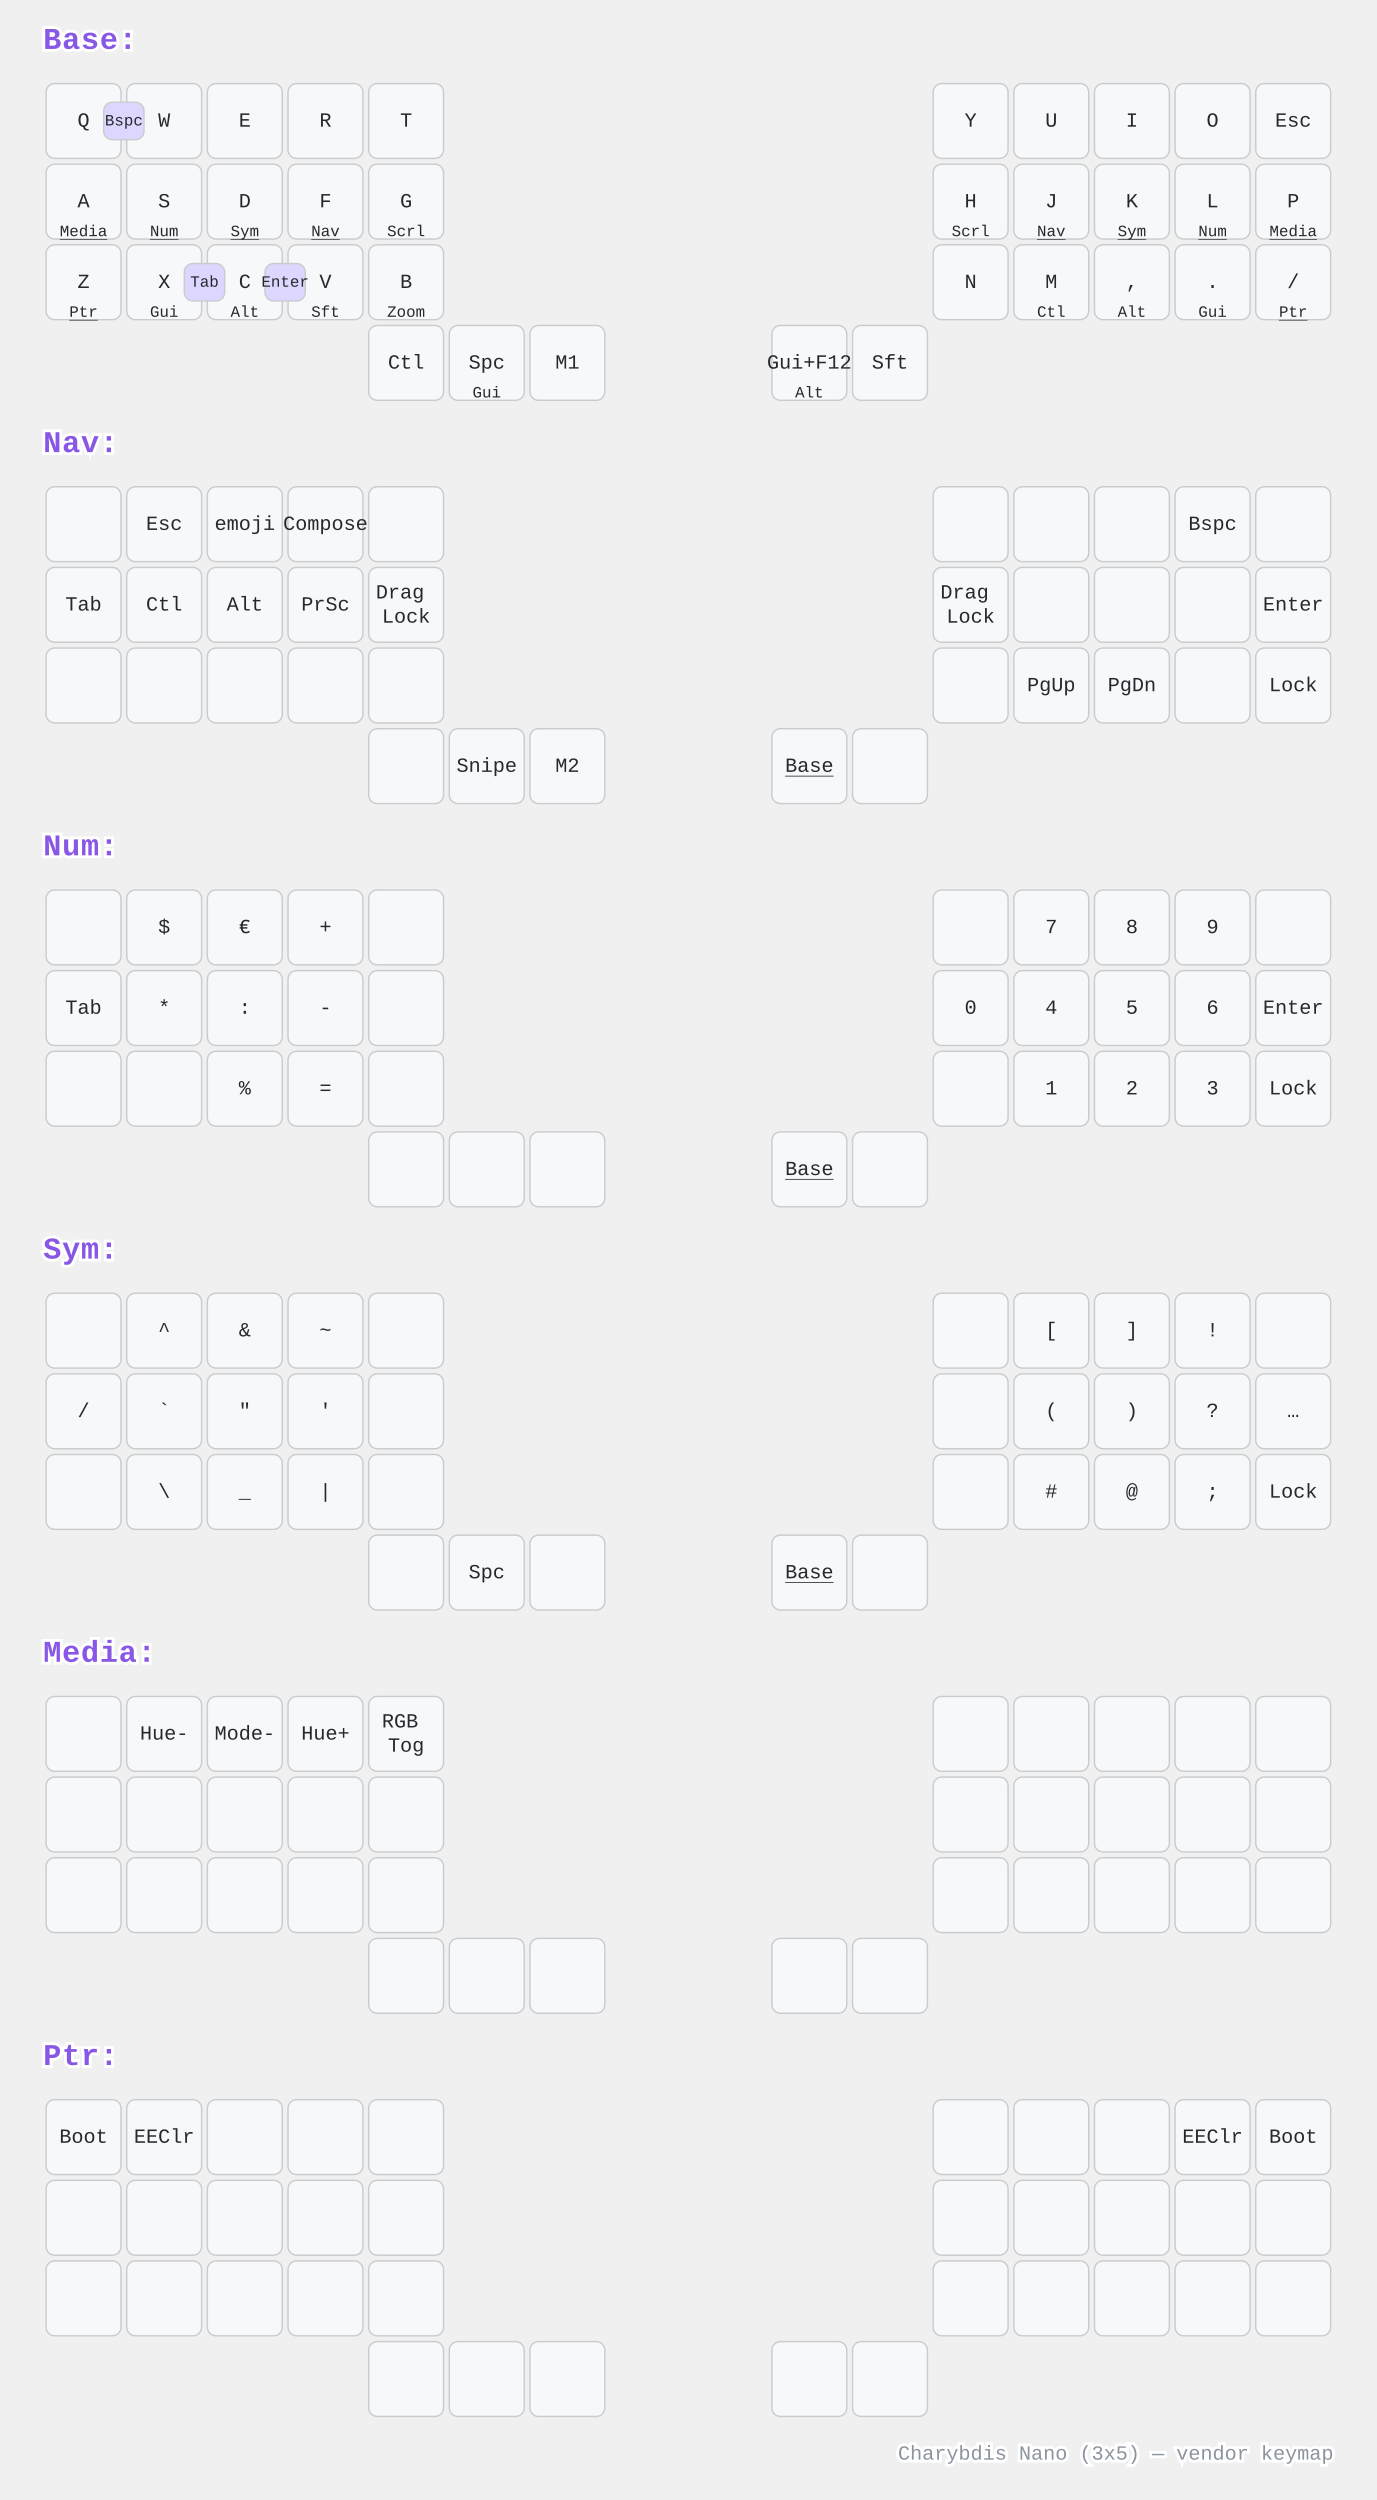
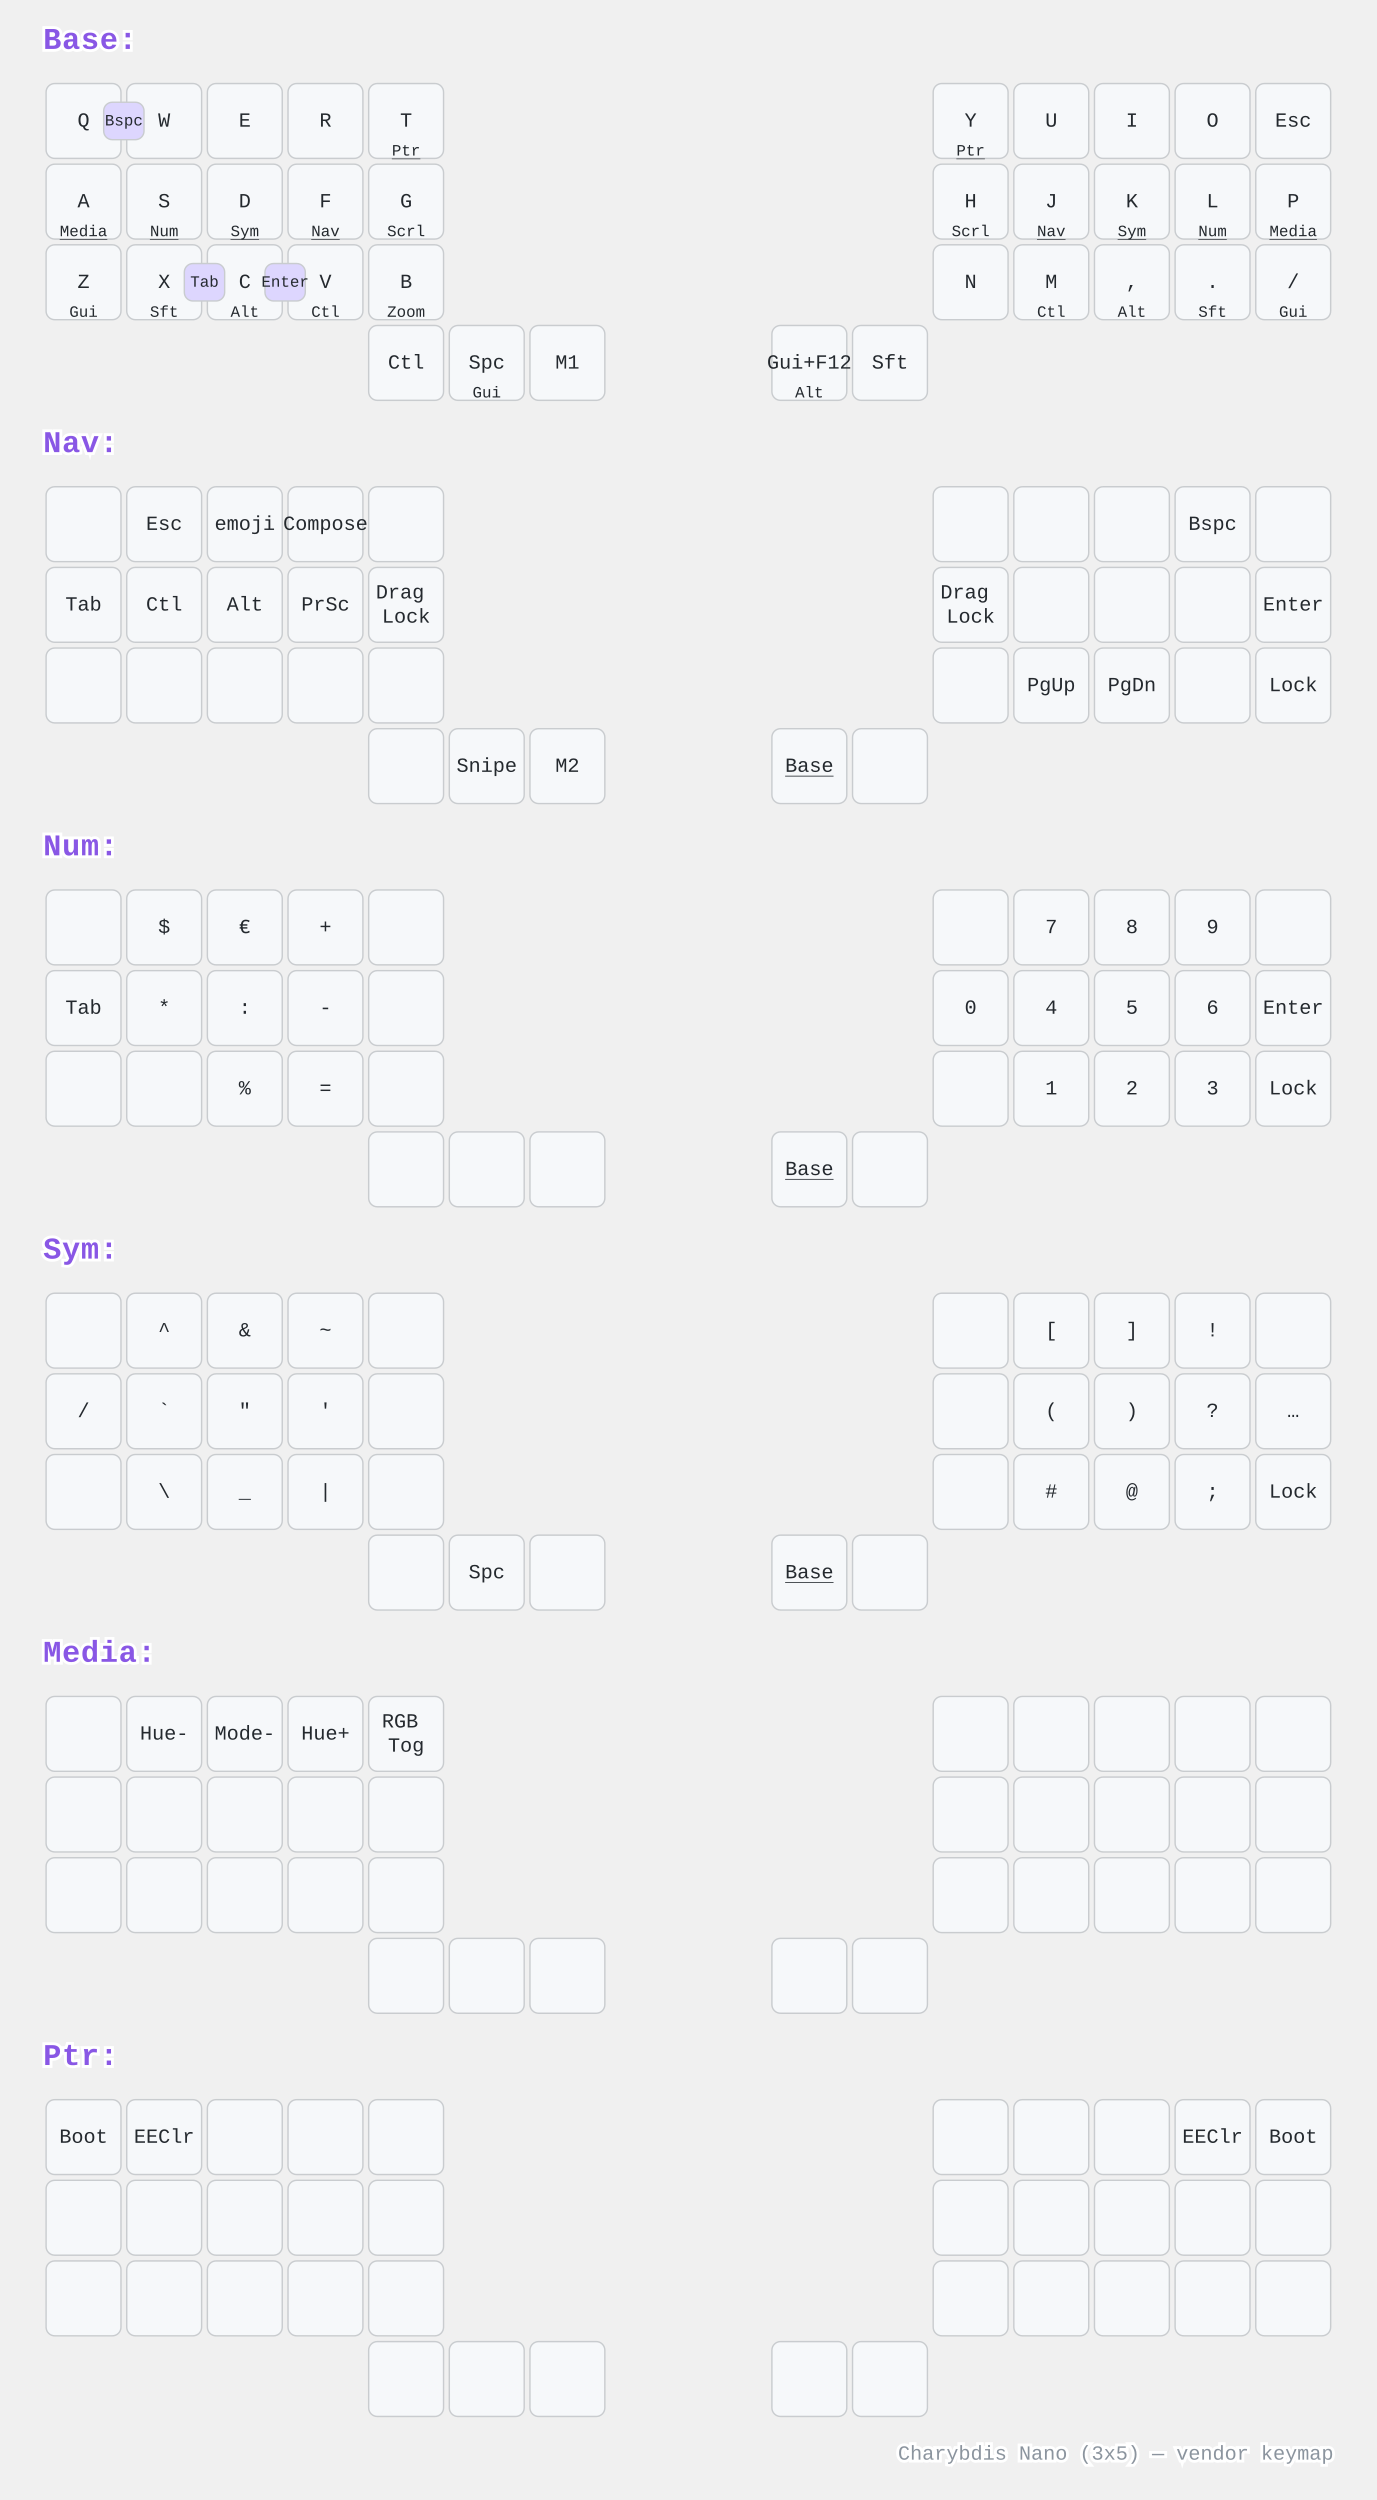
<svg xmlns="http://www.w3.org/2000/svg" xmlns:xlink="http://www.w3.org/1999/xlink" width="956" height="1736" viewBox="0 0 956 1736" class="keymap">
  <defs>/* start glyphs */
<svg id="mdi:arrow-down-thin">
      <svg id="mdi-arrow-down-thin" viewBox="0 0 24 24">
        <path d="M7.03 13.92H11.03V5L13.04 4.97V13.92H17.03L12.03 18.92Z" />
      </svg>
    </svg>
    <svg id="mdi:arrow-left-thin">
      <svg id="mdi-arrow-left-thin" viewBox="0 0 24 24">
        <path d="M10.05 16.94V12.94H18.97L19 10.93H10.05V6.94L5.05 11.94Z" />
      </svg>
    </svg>
    <svg id="mdi:arrow-right-thin">
      <svg id="mdi-arrow-right-thin" viewBox="0 0 24 24">
        <path d="M14 16.94V12.94H5.08L5.05 10.93H14V6.94L19 11.94Z" />
      </svg>
    </svg>
    <svg id="mdi:arrow-up-thin">
      <svg id="mdi-arrow-up-thin" viewBox="0 0 24 24">
        <path d="M7.03 9.97H11.03V18.89L13.04 18.92V9.97H17.03L12.03 4.97Z" />
      </svg>
    </svg>
    <svg id="mdi:play">
      <svg id="mdi-play" viewBox="0 0 24 24">
        <path d="M8,5.14V19.14L19,12.14L8,5.14Z" />
      </svg>
    </svg>
    <svg id="mdi:skip-next">
      <svg id="mdi-skip-next" viewBox="0 0 24 24">
        <path d="M16,18H18V6H16M6,18L14.5,12L6,6V18Z" />
      </svg>
    </svg>
    <svg id="mdi:skip-previous">
      <svg id="mdi-skip-previous" viewBox="0 0 24 24">
        <path d="M6,18V6H8V18H6M9.5,12L18,6V18L9.5,12Z" />
      </svg>
    </svg>
    <svg id="mdi:stop">
      <svg id="mdi-stop" viewBox="0 0 24 24">
        <path d="M18,18H6V6H18V18Z" />
      </svg>
    </svg>
    <svg id="mdi:volume-off">
      <svg id="mdi-volume-off" viewBox="0 0 24 24">
        <path d="M12,4L9.91,6.09L12,8.18M4.27,3L3,4.27L7.73,9H3V15H7L12,20V13.27L16.25,17.53C15.58,18.04 14.83,18.46 14,18.7V20.77C15.38,20.45 16.63,19.82 17.68,18.96L19.73,21L21,19.73L12,10.73M19,12C19,12.94 18.8,13.82 18.46,14.64L19.97,16.15C20.62,14.91 21,13.5 21,12C21,7.72 18,4.14 14,3.23V5.29C16.89,6.15 19,8.83 19,12M16.5,12C16.5,10.23 15.5,8.71 14,7.97V10.18L16.45,12.63C16.5,12.43 16.5,12.21 16.5,12Z" />
      </svg>
    </svg>
  </defs>/* end glyphs */
<style>/* inherit to force styles through use tags */
svg path {
    fill: inherit;
}

/* font and background color specifications */
svg.keymap {
    font-family: SFMono-Regular,Consolas,Liberation Mono,Menlo,monospace;
    font-size: 14px;
    font-kerning: normal;
    text-rendering: optimizeLegibility;
    fill: #24292e;
}

/* default key styling */
rect.key {
    fill: #f6f8fa;
}

rect.key, rect.combo {
    stroke: #c9cccf;
    stroke-width: 1;
}

/* default key side styling, only used is draw_key_sides is set */
rect.side {
    filter: brightness(90%);
}

/* color accent for combo boxes */
rect.combo, rect.combo-separate {
    fill: #cdf;
}

/* color accent for held keys */
rect.held, rect.combo.held {
    fill: #fdd;
}

/* color accent for ghost (optional) keys */
rect.ghost, rect.combo.ghost {
    stroke-dasharray: 4, 4;
    stroke-width: 2;
}

text {
    text-anchor: middle;
    dominant-baseline: middle;
}

/* styling for layer labels */
text.label {
    font-weight: bold;
    text-anchor: start;
    stroke: white;
    stroke-width: 4;
    paint-order: stroke;
}

/* styling for optional footer */
text.footer {
    text-anchor: end;
    dominant-baseline: auto;
    stroke: white;
    stroke-width: 4;
    paint-order: stroke;
}

/* styling for combo tap, and key non-tap label text */
text.combo, text.hold, text.shifted, text.left, text.right, text.tl, text.tr, text.bl, text.br {
    font-size: 11px;
}

text.hold, text.bl, text.br {
    text-anchor: middle;
    dominant-baseline: auto;
}

text.shifted, text.tl, text.tr {
    text-anchor: middle;
    dominant-baseline: hanging;
}

text.left, text.tl, text.bl {
    text-anchor: start;
}

text.right, text.tr, text.br {
    text-anchor: end;
}

text.layer-activator {
    text-decoration: underline;
}

/* styling for hold/shifted label text in combo box */
text.combo.hold, text.combo.shifted, text.combo.left, text.combo.right {
    font-size: 8px;
}

/* lighter symbol for transparent keys */
text.trans {
    fill: #7b7e81;
}

/* styling for combo dendrons */
path.combo {
    stroke-width: 1;
    stroke: gray;
    fill: none;
}

/* Start Tabler Icons Cleanup */
/* cannot use height/width with glyphs */
.icon-tabler &gt; path {
    fill: inherit;
    stroke: inherit;
    stroke-width: 2;
}
/* hide tabler's default box */
.icon-tabler &gt; path[stroke="none"][fill="none"] {
    visibility: hidden;
}
/* End Tabler Icons Cleanup */

@media (prefers-color-scheme: dark) {
svg.keymap { fill: #d1d6db; }
rect.key { fill: #3f4750; }
rect.key, rect.combo { stroke: #60666c; }
rect.combo, rect.combo-separate { fill: #1f3d7a; }
rect.held, rect.combo.held { fill: #854747; }
text.label, text.footer { stroke: black; }
text.trans { fill: #7e8184; }
path.combo { stroke: #7f7f7f; }

}
text.label { font-size: 21px !important; fill: #8957e5 !important; letter-spacing: 0.5px; }
text.footer { fill: #8b949e !important; }
rect.combo { fill: #ddd6fe; }
</style>
  <g transform="translate(30, 0)" class="layer-Base">
    <text x="0" y="28" class="label" id="Base">Base:</text>
    <g transform="translate(0, 56)">
      <g transform="translate(28, 28)" class="key keypos-0">
        <rect rx="6" ry="6" x="-26" y="-26" width="52" height="52" class="key" />
        <text x="0" y="0" class="key tap">Q</text>
      </g>
      <g transform="translate(84, 28)" class="key keypos-1">
        <rect rx="6" ry="6" x="-26" y="-26" width="52" height="52" class="key" />
        <text x="0" y="0" class="key tap">W</text>
      </g>
      <g transform="translate(140, 28)" class="key keypos-2">
        <rect rx="6" ry="6" x="-26" y="-26" width="52" height="52" class="key" />
        <text x="0" y="0" class="key tap">E</text>
      </g>
      <g transform="translate(196, 28)" class="key keypos-3">
        <rect rx="6" ry="6" x="-26" y="-26" width="52" height="52" class="key" />
        <text x="0" y="0" class="key tap">R</text>
      </g>
      <g transform="translate(252, 28)" class="key keypos-4">
        <rect rx="6" ry="6" x="-26" y="-26" width="52" height="52" class="key" />
        <text x="0" y="0" class="key tap">T</text>
+         <a href="#Ptr">
+           <text x="0" y="24" class="key hold layer-activator">Ptr</text>
+         </a>
      </g>
      <g transform="translate(644, 28)" class="key keypos-5">
        <rect rx="6" ry="6" x="-26" y="-26" width="52" height="52" class="key" />
        <text x="0" y="0" class="key tap">Y</text>
+         <a href="#Ptr">
+           <text x="0" y="24" class="key hold layer-activator">Ptr</text>
+         </a>
      </g>
      <g transform="translate(700, 28)" class="key keypos-6">
        <rect rx="6" ry="6" x="-26" y="-26" width="52" height="52" class="key" />
        <text x="0" y="0" class="key tap">U</text>
      </g>
      <g transform="translate(756, 28)" class="key keypos-7">
        <rect rx="6" ry="6" x="-26" y="-26" width="52" height="52" class="key" />
        <text x="0" y="0" class="key tap">I</text>
      </g>
      <g transform="translate(812, 28)" class="key keypos-8">
        <rect rx="6" ry="6" x="-26" y="-26" width="52" height="52" class="key" />
        <text x="0" y="0" class="key tap">O</text>
      </g>
      <g transform="translate(868, 28)" class="key keypos-9">
        <rect rx="6" ry="6" x="-26" y="-26" width="52" height="52" class="key" />
        <text x="0" y="0" class="key tap">Esc</text>
      </g>
      <g transform="translate(28, 84)" class="key keypos-10">
        <rect rx="6" ry="6" x="-26" y="-26" width="52" height="52" class="key" />
        <text x="0" y="0" class="key tap">A</text>
        <a href="#Media">
          <text x="0" y="24" class="key hold layer-activator">Media</text>
        </a>
      </g>
      <g transform="translate(84, 84)" class="key keypos-11">
        <rect rx="6" ry="6" x="-26" y="-26" width="52" height="52" class="key" />
        <text x="0" y="0" class="key tap">S</text>
        <a href="#Num">
          <text x="0" y="24" class="key hold layer-activator">Num</text>
        </a>
      </g>
      <g transform="translate(140, 84)" class="key keypos-12">
        <rect rx="6" ry="6" x="-26" y="-26" width="52" height="52" class="key" />
        <text x="0" y="0" class="key tap">D</text>
        <a href="#Sym">
          <text x="0" y="24" class="key hold layer-activator">Sym</text>
        </a>
      </g>
      <g transform="translate(196, 84)" class="key keypos-13">
        <rect rx="6" ry="6" x="-26" y="-26" width="52" height="52" class="key" />
        <text x="0" y="0" class="key tap">F</text>
        <a href="#Nav">
          <text x="0" y="24" class="key hold layer-activator">Nav</text>
        </a>
      </g>
      <g transform="translate(252, 84)" class="key keypos-14">
        <rect rx="6" ry="6" x="-26" y="-26" width="52" height="52" class="key" />
        <text x="0" y="0" class="key tap">G</text>
        <text x="0" y="24" class="key hold">Scrl</text>
      </g>
      <g transform="translate(644, 84)" class="key keypos-15">
        <rect rx="6" ry="6" x="-26" y="-26" width="52" height="52" class="key" />
        <text x="0" y="0" class="key tap">H</text>
        <text x="0" y="24" class="key hold">Scrl</text>
      </g>
      <g transform="translate(700, 84)" class="key keypos-16">
        <rect rx="6" ry="6" x="-26" y="-26" width="52" height="52" class="key" />
        <text x="0" y="0" class="key tap">J</text>
        <a href="#Nav">
          <text x="0" y="24" class="key hold layer-activator">Nav</text>
        </a>
      </g>
      <g transform="translate(756, 84)" class="key keypos-17">
        <rect rx="6" ry="6" x="-26" y="-26" width="52" height="52" class="key" />
        <text x="0" y="0" class="key tap">K</text>
        <a href="#Sym">
          <text x="0" y="24" class="key hold layer-activator">Sym</text>
        </a>
      </g>
      <g transform="translate(812, 84)" class="key keypos-18">
        <rect rx="6" ry="6" x="-26" y="-26" width="52" height="52" class="key" />
        <text x="0" y="0" class="key tap">L</text>
        <a href="#Num">
          <text x="0" y="24" class="key hold layer-activator">Num</text>
        </a>
      </g>
      <g transform="translate(868, 84)" class="key keypos-19">
        <rect rx="6" ry="6" x="-26" y="-26" width="52" height="52" class="key" />
        <text x="0" y="0" class="key tap">P</text>
        <a href="#Media">
          <text x="0" y="24" class="key hold layer-activator">Media</text>
        </a>
      </g>
      <g transform="translate(28, 140)" class="key keypos-20">
        <rect rx="6" ry="6" x="-26" y="-26" width="52" height="52" class="key" />
        <text x="0" y="0" class="key tap">Z</text>
-         <a href="#Ptr">
-           <text x="0" y="24" class="key hold layer-activator">Ptr</text>
-         </a>
+         <text x="0" y="24" class="key hold">Gui</text>
      </g>
      <g transform="translate(84, 140)" class="key keypos-21">
        <rect rx="6" ry="6" x="-26" y="-26" width="52" height="52" class="key" />
        <text x="0" y="0" class="key tap">X</text>
-         <text x="0" y="24" class="key hold">Gui</text>
+         <text x="0" y="24" class="key hold">Sft</text>
      </g>
      <g transform="translate(140, 140)" class="key keypos-22">
        <rect rx="6" ry="6" x="-26" y="-26" width="52" height="52" class="key" />
        <text x="0" y="0" class="key tap">C</text>
        <text x="0" y="24" class="key hold">Alt</text>
      </g>
      <g transform="translate(196, 140)" class="key keypos-23">
        <rect rx="6" ry="6" x="-26" y="-26" width="52" height="52" class="key" />
        <text x="0" y="0" class="key tap">V</text>
-         <text x="0" y="24" class="key hold">Sft</text>
+         <text x="0" y="24" class="key hold">Ctl</text>
      </g>
      <g transform="translate(252, 140)" class="key keypos-24">
        <rect rx="6" ry="6" x="-26" y="-26" width="52" height="52" class="key" />
        <text x="0" y="0" class="key tap">B</text>
        <text x="0" y="24" class="key hold">Zoom</text>
      </g>
      <g transform="translate(644, 140)" class="key keypos-25">
        <rect rx="6" ry="6" x="-26" y="-26" width="52" height="52" class="key" />
        <text x="0" y="0" class="key tap">N</text>
      </g>
      <g transform="translate(700, 140)" class="key keypos-26">
        <rect rx="6" ry="6" x="-26" y="-26" width="52" height="52" class="key" />
        <text x="0" y="0" class="key tap">M</text>
        <text x="0" y="24" class="key hold">Ctl</text>
      </g>
      <g transform="translate(756, 140)" class="key keypos-27">
        <rect rx="6" ry="6" x="-26" y="-26" width="52" height="52" class="key" />
        <text x="0" y="0" class="key tap">,</text>
        <text x="0" y="24" class="key hold">Alt</text>
      </g>
      <g transform="translate(812, 140)" class="key keypos-28">
        <rect rx="6" ry="6" x="-26" y="-26" width="52" height="52" class="key" />
        <text x="0" y="0" class="key tap">.</text>
+         <text x="0" y="24" class="key hold">Sft</text>
+       </g>
+       <g transform="translate(868, 140)" class="key keypos-29">
+         <rect rx="6" ry="6" x="-26" y="-26" width="52" height="52" class="key" />
+         <text x="0" y="0" class="key tap">/</text>
        <text x="0" y="24" class="key hold">Gui</text>
-       </g>
-       <g transform="translate(868, 140)" class="key keypos-29">
-         <rect rx="6" ry="6" x="-26" y="-26" width="52" height="52" class="key" />
-         <text x="0" y="0" class="key tap">/</text>
-         <a href="#Ptr">
-           <text x="0" y="24" class="key hold layer-activator">Ptr</text>
-         </a>
      </g>
      <g transform="translate(252, 196)" class="key keypos-30">
        <rect rx="6" ry="6" x="-26" y="-26" width="52" height="52" class="key" />
        <text x="0" y="0" class="key tap">Ctl</text>
      </g>
      <g transform="translate(308, 196)" class="key keypos-31">
        <rect rx="6" ry="6" x="-26" y="-26" width="52" height="52" class="key" />
        <text x="0" y="0" class="key tap">Spc</text>
        <text x="0" y="24" class="key hold">Gui</text>
      </g>
      <g transform="translate(364, 196)" class="key keypos-32">
        <rect rx="6" ry="6" x="-26" y="-26" width="52" height="52" class="key" />
        <text x="0" y="0" class="key tap">M1</text>
      </g>
      <g transform="translate(532, 196)" class="key keypos-33">
        <rect rx="6" ry="6" x="-26" y="-26" width="52" height="52" class="key" />
        <text x="0" y="0" class="key tap">Gui+F12</text>
        <text x="0" y="24" class="key hold">Alt</text>
      </g>
      <g transform="translate(588, 196)" class="key keypos-34">
        <rect rx="6" ry="6" x="-26" y="-26" width="52" height="52" class="key" />
        <text x="0" y="0" class="key tap">Sft</text>
      </g>
      <g class="combo combopos-0">
        <rect rx="6" ry="6" x="154" y="127" width="28" height="26" class="combo" />
        <text x="168" y="140" class="combo tap">Enter</text>
      </g>
      <g class="combo combopos-1">
        <rect rx="6" ry="6" x="98" y="127" width="28" height="26" class="combo" />
        <text x="112" y="140" class="combo tap">Tab</text>
      </g>
      <g class="combo combopos-2">
        <rect rx="6" ry="6" x="42" y="15" width="28" height="26" class="combo" />
        <text x="56" y="28" class="combo tap">Bspc</text>
      </g>
    </g>
  </g>
  <g transform="translate(30, 280)" class="layer-Nav">
    <text x="0" y="28" class="label" id="Nav">Nav:</text>
    <g transform="translate(0, 56)">
      <g transform="translate(28, 28)" class="key keypos-0">
        <rect rx="6" ry="6" x="-26" y="-26" width="52" height="52" class="key" />
      </g>
      <g transform="translate(84, 28)" class="key keypos-1">
        <rect rx="6" ry="6" x="-26" y="-26" width="52" height="52" class="key" />
        <text x="0" y="0" class="key tap">Esc</text>
      </g>
      <g transform="translate(140, 28)" class="key keypos-2">
        <rect rx="6" ry="6" x="-26" y="-26" width="52" height="52" class="key" />
        <text x="0" y="0" class="key tap">emoji</text>
      </g>
      <g transform="translate(196, 28)" class="key keypos-3">
        <rect rx="6" ry="6" x="-26" y="-26" width="52" height="52" class="key" />
        <text x="0" y="0" class="key tap">Compose</text>
      </g>
      <g transform="translate(252, 28)" class="key keypos-4">
        <rect rx="6" ry="6" x="-26" y="-26" width="52" height="52" class="key" />
      </g>
      <g transform="translate(644, 28)" class="key keypos-5">
        <rect rx="6" ry="6" x="-26" y="-26" width="52" height="52" class="key" />
      </g>
      <g transform="translate(700, 28)" class="key keypos-6">
        <rect rx="6" ry="6" x="-26" y="-26" width="52" height="52" class="key" />
      </g>
      <g transform="translate(756, 28)" class="key keypos-7">
        <rect rx="6" ry="6" x="-26" y="-26" width="52" height="52" class="key" />
        <use href="#mdi:arrow-up-thin" xlink:href="#mdi:arrow-up-thin" x="-7" y="-7" height="14" width="14.0" class="key tap glyph mdi:arrow-up-thin" />
      </g>
      <g transform="translate(812, 28)" class="key keypos-8">
        <rect rx="6" ry="6" x="-26" y="-26" width="52" height="52" class="key" />
        <text x="0" y="0" class="key tap">Bspc</text>
      </g>
      <g transform="translate(868, 28)" class="key keypos-9">
        <rect rx="6" ry="6" x="-26" y="-26" width="52" height="52" class="key" />
      </g>
      <g transform="translate(28, 84)" class="key keypos-10">
        <rect rx="6" ry="6" x="-26" y="-26" width="52" height="52" class="key" />
        <text x="0" y="0" class="key tap">Tab</text>
      </g>
      <g transform="translate(84, 84)" class="key keypos-11">
        <rect rx="6" ry="6" x="-26" y="-26" width="52" height="52" class="key" />
        <text x="0" y="0" class="key tap">Ctl</text>
      </g>
      <g transform="translate(140, 84)" class="key keypos-12">
        <rect rx="6" ry="6" x="-26" y="-26" width="52" height="52" class="key" />
        <text x="0" y="0" class="key tap">Alt</text>
      </g>
      <g transform="translate(196, 84)" class="key keypos-13">
        <rect rx="6" ry="6" x="-26" y="-26" width="52" height="52" class="key" />
        <text x="0" y="0" class="key tap">PrSc</text>
      </g>
      <g transform="translate(252, 84)" class="key keypos-14">
        <rect rx="6" ry="6" x="-26" y="-26" width="52" height="52" class="key" />
        <text x="0" y="0" class="key tap">
          <tspan x="0" dy="-0.6em">Drag</tspan>
          <tspan x="0" dy="1.2em">Lock</tspan>
        </text>
      </g>
      <g transform="translate(644, 84)" class="key keypos-15">
        <rect rx="6" ry="6" x="-26" y="-26" width="52" height="52" class="key" />
        <text x="0" y="0" class="key tap">
          <tspan x="0" dy="-0.6em">Drag</tspan>
          <tspan x="0" dy="1.2em">Lock</tspan>
        </text>
      </g>
      <g transform="translate(700, 84)" class="key keypos-16">
        <rect rx="6" ry="6" x="-26" y="-26" width="52" height="52" class="key" />
        <use href="#mdi:arrow-left-thin" xlink:href="#mdi:arrow-left-thin" x="-7" y="-7" height="14" width="14.0" class="key tap glyph mdi:arrow-left-thin" />
      </g>
      <g transform="translate(756, 84)" class="key keypos-17">
        <rect rx="6" ry="6" x="-26" y="-26" width="52" height="52" class="key" />
        <use href="#mdi:arrow-down-thin" xlink:href="#mdi:arrow-down-thin" x="-7" y="-7" height="14" width="14.0" class="key tap glyph mdi:arrow-down-thin" />
      </g>
      <g transform="translate(812, 84)" class="key keypos-18">
        <rect rx="6" ry="6" x="-26" y="-26" width="52" height="52" class="key" />
        <use href="#mdi:arrow-right-thin" xlink:href="#mdi:arrow-right-thin" x="-7" y="-7" height="14" width="14.0" class="key tap glyph mdi:arrow-right-thin" />
      </g>
      <g transform="translate(868, 84)" class="key keypos-19">
        <rect rx="6" ry="6" x="-26" y="-26" width="52" height="52" class="key" />
        <text x="0" y="0" class="key tap">Enter</text>
      </g>
      <g transform="translate(28, 140)" class="key keypos-20">
        <rect rx="6" ry="6" x="-26" y="-26" width="52" height="52" class="key" />
      </g>
      <g transform="translate(84, 140)" class="key keypos-21">
        <rect rx="6" ry="6" x="-26" y="-26" width="52" height="52" class="key" />
      </g>
      <g transform="translate(140, 140)" class="key keypos-22">
        <rect rx="6" ry="6" x="-26" y="-26" width="52" height="52" class="key" />
      </g>
      <g transform="translate(196, 140)" class="key keypos-23">
        <rect rx="6" ry="6" x="-26" y="-26" width="52" height="52" class="key" />
      </g>
      <g transform="translate(252, 140)" class="key keypos-24">
        <rect rx="6" ry="6" x="-26" y="-26" width="52" height="52" class="key" />
      </g>
      <g transform="translate(644, 140)" class="key keypos-25">
        <rect rx="6" ry="6" x="-26" y="-26" width="52" height="52" class="key" />
      </g>
      <g transform="translate(700, 140)" class="key keypos-26">
        <rect rx="6" ry="6" x="-26" y="-26" width="52" height="52" class="key" />
        <text x="0" y="0" class="key tap">PgUp</text>
      </g>
      <g transform="translate(756, 140)" class="key keypos-27">
        <rect rx="6" ry="6" x="-26" y="-26" width="52" height="52" class="key" />
        <text x="0" y="0" class="key tap">PgDn</text>
      </g>
      <g transform="translate(812, 140)" class="key keypos-28">
        <rect rx="6" ry="6" x="-26" y="-26" width="52" height="52" class="key" />
      </g>
      <g transform="translate(868, 140)" class="key keypos-29">
        <rect rx="6" ry="6" x="-26" y="-26" width="52" height="52" class="key" />
        <text x="0" y="0" class="key tap">Lock</text>
      </g>
      <g transform="translate(252, 196)" class="key keypos-30">
        <rect rx="6" ry="6" x="-26" y="-26" width="52" height="52" class="key" />
      </g>
      <g transform="translate(308, 196)" class="key keypos-31">
        <rect rx="6" ry="6" x="-26" y="-26" width="52" height="52" class="key" />
        <text x="0" y="0" class="key tap">Snipe</text>
      </g>
      <g transform="translate(364, 196)" class="key keypos-32">
        <rect rx="6" ry="6" x="-26" y="-26" width="52" height="52" class="key" />
        <text x="0" y="0" class="key tap">M2</text>
      </g>
      <g transform="translate(532, 196)" class="key keypos-33">
        <rect rx="6" ry="6" x="-26" y="-26" width="52" height="52" class="key" />
        <a href="#Base">
          <text x="0" y="0" class="key tap layer-activator">Base</text>
        </a>
      </g>
      <g transform="translate(588, 196)" class="key keypos-34">
        <rect rx="6" ry="6" x="-26" y="-26" width="52" height="52" class="key" />
      </g>
    </g>
  </g>
  <g transform="translate(30, 560)" class="layer-Num">
    <text x="0" y="28" class="label" id="Num">Num:</text>
    <g transform="translate(0, 56)">
      <g transform="translate(28, 28)" class="key keypos-0">
        <rect rx="6" ry="6" x="-26" y="-26" width="52" height="52" class="key" />
      </g>
      <g transform="translate(84, 28)" class="key keypos-1">
        <rect rx="6" ry="6" x="-26" y="-26" width="52" height="52" class="key" />
        <text x="0" y="0" class="key tap">$</text>
      </g>
      <g transform="translate(140, 28)" class="key keypos-2">
        <rect rx="6" ry="6" x="-26" y="-26" width="52" height="52" class="key" />
        <text x="0" y="0" class="key tap">€</text>
      </g>
      <g transform="translate(196, 28)" class="key keypos-3">
        <rect rx="6" ry="6" x="-26" y="-26" width="52" height="52" class="key" />
        <text x="0" y="0" class="key tap">+</text>
      </g>
      <g transform="translate(252, 28)" class="key keypos-4">
        <rect rx="6" ry="6" x="-26" y="-26" width="52" height="52" class="key" />
      </g>
      <g transform="translate(644, 28)" class="key keypos-5">
        <rect rx="6" ry="6" x="-26" y="-26" width="52" height="52" class="key" />
      </g>
      <g transform="translate(700, 28)" class="key keypos-6">
        <rect rx="6" ry="6" x="-26" y="-26" width="52" height="52" class="key" />
        <text x="0" y="0" class="key tap">7</text>
      </g>
      <g transform="translate(756, 28)" class="key keypos-7">
        <rect rx="6" ry="6" x="-26" y="-26" width="52" height="52" class="key" />
        <text x="0" y="0" class="key tap">8</text>
      </g>
      <g transform="translate(812, 28)" class="key keypos-8">
        <rect rx="6" ry="6" x="-26" y="-26" width="52" height="52" class="key" />
        <text x="0" y="0" class="key tap">9</text>
      </g>
      <g transform="translate(868, 28)" class="key keypos-9">
        <rect rx="6" ry="6" x="-26" y="-26" width="52" height="52" class="key" />
      </g>
      <g transform="translate(28, 84)" class="key keypos-10">
        <rect rx="6" ry="6" x="-26" y="-26" width="52" height="52" class="key" />
        <text x="0" y="0" class="key tap">Tab</text>
      </g>
      <g transform="translate(84, 84)" class="key keypos-11">
        <rect rx="6" ry="6" x="-26" y="-26" width="52" height="52" class="key" />
        <text x="0" y="0" class="key tap">*</text>
      </g>
      <g transform="translate(140, 84)" class="key keypos-12">
        <rect rx="6" ry="6" x="-26" y="-26" width="52" height="52" class="key" />
        <text x="0" y="0" class="key tap">:</text>
      </g>
      <g transform="translate(196, 84)" class="key keypos-13">
        <rect rx="6" ry="6" x="-26" y="-26" width="52" height="52" class="key" />
        <text x="0" y="0" class="key tap">-</text>
      </g>
      <g transform="translate(252, 84)" class="key keypos-14">
        <rect rx="6" ry="6" x="-26" y="-26" width="52" height="52" class="key" />
      </g>
      <g transform="translate(644, 84)" class="key keypos-15">
        <rect rx="6" ry="6" x="-26" y="-26" width="52" height="52" class="key" />
        <text x="0" y="0" class="key tap">0</text>
      </g>
      <g transform="translate(700, 84)" class="key keypos-16">
        <rect rx="6" ry="6" x="-26" y="-26" width="52" height="52" class="key" />
        <text x="0" y="0" class="key tap">4</text>
      </g>
      <g transform="translate(756, 84)" class="key keypos-17">
        <rect rx="6" ry="6" x="-26" y="-26" width="52" height="52" class="key" />
        <text x="0" y="0" class="key tap">5</text>
      </g>
      <g transform="translate(812, 84)" class="key keypos-18">
        <rect rx="6" ry="6" x="-26" y="-26" width="52" height="52" class="key" />
        <text x="0" y="0" class="key tap">6</text>
      </g>
      <g transform="translate(868, 84)" class="key keypos-19">
        <rect rx="6" ry="6" x="-26" y="-26" width="52" height="52" class="key" />
        <text x="0" y="0" class="key tap">Enter</text>
      </g>
      <g transform="translate(28, 140)" class="key keypos-20">
        <rect rx="6" ry="6" x="-26" y="-26" width="52" height="52" class="key" />
      </g>
      <g transform="translate(84, 140)" class="key keypos-21">
        <rect rx="6" ry="6" x="-26" y="-26" width="52" height="52" class="key" />
      </g>
      <g transform="translate(140, 140)" class="key keypos-22">
        <rect rx="6" ry="6" x="-26" y="-26" width="52" height="52" class="key" />
        <text x="0" y="0" class="key tap">%</text>
      </g>
      <g transform="translate(196, 140)" class="key keypos-23">
        <rect rx="6" ry="6" x="-26" y="-26" width="52" height="52" class="key" />
        <text x="0" y="0" class="key tap">=</text>
      </g>
      <g transform="translate(252, 140)" class="key keypos-24">
        <rect rx="6" ry="6" x="-26" y="-26" width="52" height="52" class="key" />
      </g>
      <g transform="translate(644, 140)" class="key keypos-25">
        <rect rx="6" ry="6" x="-26" y="-26" width="52" height="52" class="key" />
      </g>
      <g transform="translate(700, 140)" class="key keypos-26">
        <rect rx="6" ry="6" x="-26" y="-26" width="52" height="52" class="key" />
        <text x="0" y="0" class="key tap">1</text>
      </g>
      <g transform="translate(756, 140)" class="key keypos-27">
        <rect rx="6" ry="6" x="-26" y="-26" width="52" height="52" class="key" />
        <text x="0" y="0" class="key tap">2</text>
      </g>
      <g transform="translate(812, 140)" class="key keypos-28">
        <rect rx="6" ry="6" x="-26" y="-26" width="52" height="52" class="key" />
        <text x="0" y="0" class="key tap">3</text>
      </g>
      <g transform="translate(868, 140)" class="key keypos-29">
        <rect rx="6" ry="6" x="-26" y="-26" width="52" height="52" class="key" />
        <text x="0" y="0" class="key tap">Lock</text>
      </g>
      <g transform="translate(252, 196)" class="key keypos-30">
        <rect rx="6" ry="6" x="-26" y="-26" width="52" height="52" class="key" />
      </g>
      <g transform="translate(308, 196)" class="key keypos-31">
        <rect rx="6" ry="6" x="-26" y="-26" width="52" height="52" class="key" />
      </g>
      <g transform="translate(364, 196)" class="key keypos-32">
        <rect rx="6" ry="6" x="-26" y="-26" width="52" height="52" class="key" />
      </g>
      <g transform="translate(532, 196)" class="key keypos-33">
        <rect rx="6" ry="6" x="-26" y="-26" width="52" height="52" class="key" />
        <a href="#Base">
          <text x="0" y="0" class="key tap layer-activator">Base</text>
        </a>
      </g>
      <g transform="translate(588, 196)" class="key keypos-34">
        <rect rx="6" ry="6" x="-26" y="-26" width="52" height="52" class="key" />
      </g>
    </g>
  </g>
  <g transform="translate(30, 840)" class="layer-Sym">
    <text x="0" y="28" class="label" id="Sym">Sym:</text>
    <g transform="translate(0, 56)">
      <g transform="translate(28, 28)" class="key keypos-0">
        <rect rx="6" ry="6" x="-26" y="-26" width="52" height="52" class="key" />
      </g>
      <g transform="translate(84, 28)" class="key keypos-1">
        <rect rx="6" ry="6" x="-26" y="-26" width="52" height="52" class="key" />
        <text x="0" y="0" class="key tap">^</text>
      </g>
      <g transform="translate(140, 28)" class="key keypos-2">
        <rect rx="6" ry="6" x="-26" y="-26" width="52" height="52" class="key" />
        <text x="0" y="0" class="key tap">&amp;</text>
      </g>
      <g transform="translate(196, 28)" class="key keypos-3">
        <rect rx="6" ry="6" x="-26" y="-26" width="52" height="52" class="key" />
        <text x="0" y="0" class="key tap">~</text>
      </g>
      <g transform="translate(252, 28)" class="key keypos-4">
        <rect rx="6" ry="6" x="-26" y="-26" width="52" height="52" class="key" />
      </g>
      <g transform="translate(644, 28)" class="key keypos-5">
        <rect rx="6" ry="6" x="-26" y="-26" width="52" height="52" class="key" />
      </g>
      <g transform="translate(700, 28)" class="key keypos-6">
        <rect rx="6" ry="6" x="-26" y="-26" width="52" height="52" class="key" />
        <text x="0" y="0" class="key tap">[</text>
      </g>
      <g transform="translate(756, 28)" class="key keypos-7">
        <rect rx="6" ry="6" x="-26" y="-26" width="52" height="52" class="key" />
        <text x="0" y="0" class="key tap">]</text>
      </g>
      <g transform="translate(812, 28)" class="key keypos-8">
        <rect rx="6" ry="6" x="-26" y="-26" width="52" height="52" class="key" />
        <text x="0" y="0" class="key tap">!</text>
      </g>
      <g transform="translate(868, 28)" class="key keypos-9">
        <rect rx="6" ry="6" x="-26" y="-26" width="52" height="52" class="key" />
      </g>
      <g transform="translate(28, 84)" class="key keypos-10">
        <rect rx="6" ry="6" x="-26" y="-26" width="52" height="52" class="key" />
        <text x="0" y="0" class="key tap">/</text>
      </g>
      <g transform="translate(84, 84)" class="key keypos-11">
        <rect rx="6" ry="6" x="-26" y="-26" width="52" height="52" class="key" />
        <text x="0" y="0" class="key tap">`</text>
      </g>
      <g transform="translate(140, 84)" class="key keypos-12">
        <rect rx="6" ry="6" x="-26" y="-26" width="52" height="52" class="key" />
        <text x="0" y="0" class="key tap">"</text>
      </g>
      <g transform="translate(196, 84)" class="key keypos-13">
        <rect rx="6" ry="6" x="-26" y="-26" width="52" height="52" class="key" />
        <text x="0" y="0" class="key tap">'</text>
      </g>
      <g transform="translate(252, 84)" class="key keypos-14">
        <rect rx="6" ry="6" x="-26" y="-26" width="52" height="52" class="key" />
      </g>
      <g transform="translate(644, 84)" class="key keypos-15">
        <rect rx="6" ry="6" x="-26" y="-26" width="52" height="52" class="key" />
      </g>
      <g transform="translate(700, 84)" class="key keypos-16">
        <rect rx="6" ry="6" x="-26" y="-26" width="52" height="52" class="key" />
        <text x="0" y="0" class="key tap">(</text>
      </g>
      <g transform="translate(756, 84)" class="key keypos-17">
        <rect rx="6" ry="6" x="-26" y="-26" width="52" height="52" class="key" />
        <text x="0" y="0" class="key tap">)</text>
      </g>
      <g transform="translate(812, 84)" class="key keypos-18">
        <rect rx="6" ry="6" x="-26" y="-26" width="52" height="52" class="key" />
        <text x="0" y="0" class="key tap">?</text>
      </g>
      <g transform="translate(868, 84)" class="key keypos-19">
        <rect rx="6" ry="6" x="-26" y="-26" width="52" height="52" class="key" />
        <text x="0" y="0" class="key tap">…</text>
      </g>
      <g transform="translate(28, 140)" class="key keypos-20">
        <rect rx="6" ry="6" x="-26" y="-26" width="52" height="52" class="key" />
      </g>
      <g transform="translate(84, 140)" class="key keypos-21">
        <rect rx="6" ry="6" x="-26" y="-26" width="52" height="52" class="key" />
        <text x="0" y="0" class="key tap">\</text>
      </g>
      <g transform="translate(140, 140)" class="key keypos-22">
        <rect rx="6" ry="6" x="-26" y="-26" width="52" height="52" class="key" />
        <text x="0" y="0" class="key tap">_</text>
      </g>
      <g transform="translate(196, 140)" class="key keypos-23">
        <rect rx="6" ry="6" x="-26" y="-26" width="52" height="52" class="key" />
        <text x="0" y="0" class="key tap">|</text>
      </g>
      <g transform="translate(252, 140)" class="key keypos-24">
        <rect rx="6" ry="6" x="-26" y="-26" width="52" height="52" class="key" />
      </g>
      <g transform="translate(644, 140)" class="key keypos-25">
        <rect rx="6" ry="6" x="-26" y="-26" width="52" height="52" class="key" />
      </g>
      <g transform="translate(700, 140)" class="key keypos-26">
        <rect rx="6" ry="6" x="-26" y="-26" width="52" height="52" class="key" />
        <text x="0" y="0" class="key tap">#</text>
      </g>
      <g transform="translate(756, 140)" class="key keypos-27">
        <rect rx="6" ry="6" x="-26" y="-26" width="52" height="52" class="key" />
        <text x="0" y="0" class="key tap">@</text>
      </g>
      <g transform="translate(812, 140)" class="key keypos-28">
        <rect rx="6" ry="6" x="-26" y="-26" width="52" height="52" class="key" />
        <text x="0" y="0" class="key tap">;</text>
      </g>
      <g transform="translate(868, 140)" class="key keypos-29">
        <rect rx="6" ry="6" x="-26" y="-26" width="52" height="52" class="key" />
        <text x="0" y="0" class="key tap">Lock</text>
      </g>
      <g transform="translate(252, 196)" class="key keypos-30">
        <rect rx="6" ry="6" x="-26" y="-26" width="52" height="52" class="key" />
      </g>
      <g transform="translate(308, 196)" class="key keypos-31">
        <rect rx="6" ry="6" x="-26" y="-26" width="52" height="52" class="key" />
        <text x="0" y="0" class="key tap">Spc</text>
      </g>
      <g transform="translate(364, 196)" class="key keypos-32">
        <rect rx="6" ry="6" x="-26" y="-26" width="52" height="52" class="key" />
      </g>
      <g transform="translate(532, 196)" class="key keypos-33">
        <rect rx="6" ry="6" x="-26" y="-26" width="52" height="52" class="key" />
        <a href="#Base">
          <text x="0" y="0" class="key tap layer-activator">Base</text>
        </a>
      </g>
      <g transform="translate(588, 196)" class="key keypos-34">
        <rect rx="6" ry="6" x="-26" y="-26" width="52" height="52" class="key" />
      </g>
    </g>
  </g>
  <g transform="translate(30, 1120)" class="layer-Media">
    <text x="0" y="28" class="label" id="Media">Media:</text>
    <g transform="translate(0, 56)">
      <g transform="translate(28, 28)" class="key keypos-0">
        <rect rx="6" ry="6" x="-26" y="-26" width="52" height="52" class="key" />
      </g>
      <g transform="translate(84, 28)" class="key keypos-1">
        <rect rx="6" ry="6" x="-26" y="-26" width="52" height="52" class="key" />
        <text x="0" y="0" class="key tap">Hue-</text>
      </g>
      <g transform="translate(140, 28)" class="key keypos-2">
        <rect rx="6" ry="6" x="-26" y="-26" width="52" height="52" class="key" />
        <text x="0" y="0" class="key tap">Mode-</text>
      </g>
      <g transform="translate(196, 28)" class="key keypos-3">
        <rect rx="6" ry="6" x="-26" y="-26" width="52" height="52" class="key" />
        <text x="0" y="0" class="key tap">Hue+</text>
      </g>
      <g transform="translate(252, 28)" class="key keypos-4">
        <rect rx="6" ry="6" x="-26" y="-26" width="52" height="52" class="key" />
        <text x="0" y="0" class="key tap">
          <tspan x="0" dy="-0.6em">RGB</tspan>
          <tspan x="0" dy="1.2em">Tog</tspan>
        </text>
      </g>
      <g transform="translate(644, 28)" class="key keypos-5">
        <rect rx="6" ry="6" x="-26" y="-26" width="52" height="52" class="key" />
      </g>
      <g transform="translate(700, 28)" class="key keypos-6">
        <rect rx="6" ry="6" x="-26" y="-26" width="52" height="52" class="key" />
      </g>
      <g transform="translate(756, 28)" class="key keypos-7">
        <rect rx="6" ry="6" x="-26" y="-26" width="52" height="52" class="key" />
      </g>
      <g transform="translate(812, 28)" class="key keypos-8">
        <rect rx="6" ry="6" x="-26" y="-26" width="52" height="52" class="key" />
      </g>
      <g transform="translate(868, 28)" class="key keypos-9">
        <rect rx="6" ry="6" x="-26" y="-26" width="52" height="52" class="key" />
      </g>
      <g transform="translate(28, 84)" class="key keypos-10">
        <rect rx="6" ry="6" x="-26" y="-26" width="52" height="52" class="key" />
      </g>
      <g transform="translate(84, 84)" class="key keypos-11">
        <rect rx="6" ry="6" x="-26" y="-26" width="52" height="52" class="key" />
        <use href="#mdi:play" xlink:href="#mdi:play" x="-7" y="-7" height="14" width="14.0" class="key tap glyph mdi:play" />
      </g>
      <g transform="translate(140, 84)" class="key keypos-12">
        <rect rx="6" ry="6" x="-26" y="-26" width="52" height="52" class="key" />
        <use href="#mdi:skip-previous" xlink:href="#mdi:skip-previous" x="-7" y="-7" height="14" width="14.0" class="key tap glyph mdi:skip-previous" />
      </g>
      <g transform="translate(196, 84)" class="key keypos-13">
        <rect rx="6" ry="6" x="-26" y="-26" width="52" height="52" class="key" />
        <use href="#mdi:stop" xlink:href="#mdi:stop" x="-7" y="-7" height="14" width="14.0" class="key tap glyph mdi:stop" />
      </g>
      <g transform="translate(252, 84)" class="key keypos-14">
        <rect rx="6" ry="6" x="-26" y="-26" width="52" height="52" class="key" />
      </g>
      <g transform="translate(644, 84)" class="key keypos-15">
        <rect rx="6" ry="6" x="-26" y="-26" width="52" height="52" class="key" />
      </g>
      <g transform="translate(700, 84)" class="key keypos-16">
        <rect rx="6" ry="6" x="-26" y="-26" width="52" height="52" class="key" />
      </g>
      <g transform="translate(756, 84)" class="key keypos-17">
        <rect rx="6" ry="6" x="-26" y="-26" width="52" height="52" class="key" />
      </g>
      <g transform="translate(812, 84)" class="key keypos-18">
        <rect rx="6" ry="6" x="-26" y="-26" width="52" height="52" class="key" />
      </g>
      <g transform="translate(868, 84)" class="key keypos-19">
        <rect rx="6" ry="6" x="-26" y="-26" width="52" height="52" class="key" />
      </g>
      <g transform="translate(28, 140)" class="key keypos-20">
        <rect rx="6" ry="6" x="-26" y="-26" width="52" height="52" class="key" />
      </g>
      <g transform="translate(84, 140)" class="key keypos-21">
        <rect rx="6" ry="6" x="-26" y="-26" width="52" height="52" class="key" />
      </g>
      <g transform="translate(140, 140)" class="key keypos-22">
        <rect rx="6" ry="6" x="-26" y="-26" width="52" height="52" class="key" />
        <use href="#mdi:volume-off" xlink:href="#mdi:volume-off" x="-7" y="-7" height="14" width="14.0" class="key tap glyph mdi:volume-off" />
      </g>
      <g transform="translate(196, 140)" class="key keypos-23">
        <rect rx="6" ry="6" x="-26" y="-26" width="52" height="52" class="key" />
        <use href="#mdi:skip-next" xlink:href="#mdi:skip-next" x="-7" y="-7" height="14" width="14.0" class="key tap glyph mdi:skip-next" />
      </g>
      <g transform="translate(252, 140)" class="key keypos-24">
        <rect rx="6" ry="6" x="-26" y="-26" width="52" height="52" class="key" />
      </g>
      <g transform="translate(644, 140)" class="key keypos-25">
        <rect rx="6" ry="6" x="-26" y="-26" width="52" height="52" class="key" />
      </g>
      <g transform="translate(700, 140)" class="key keypos-26">
        <rect rx="6" ry="6" x="-26" y="-26" width="52" height="52" class="key" />
      </g>
      <g transform="translate(756, 140)" class="key keypos-27">
        <rect rx="6" ry="6" x="-26" y="-26" width="52" height="52" class="key" />
      </g>
      <g transform="translate(812, 140)" class="key keypos-28">
        <rect rx="6" ry="6" x="-26" y="-26" width="52" height="52" class="key" />
      </g>
      <g transform="translate(868, 140)" class="key keypos-29">
        <rect rx="6" ry="6" x="-26" y="-26" width="52" height="52" class="key" />
      </g>
      <g transform="translate(252, 196)" class="key keypos-30">
        <rect rx="6" ry="6" x="-26" y="-26" width="52" height="52" class="key" />
      </g>
      <g transform="translate(308, 196)" class="key keypos-31">
        <rect rx="6" ry="6" x="-26" y="-26" width="52" height="52" class="key" />
      </g>
      <g transform="translate(364, 196)" class="key keypos-32">
        <rect rx="6" ry="6" x="-26" y="-26" width="52" height="52" class="key" />
      </g>
      <g transform="translate(532, 196)" class="key keypos-33">
        <rect rx="6" ry="6" x="-26" y="-26" width="52" height="52" class="key" />
      </g>
      <g transform="translate(588, 196)" class="key keypos-34">
        <rect rx="6" ry="6" x="-26" y="-26" width="52" height="52" class="key" />
      </g>
    </g>
  </g>
  <g transform="translate(30, 1400)" class="layer-Ptr">
    <text x="0" y="28" class="label" id="Ptr">Ptr:</text>
    <g transform="translate(0, 56)">
      <g transform="translate(28, 28)" class="key keypos-0">
        <rect rx="6" ry="6" x="-26" y="-26" width="52" height="52" class="key" />
        <text x="0" y="0" class="key tap">Boot</text>
      </g>
      <g transform="translate(84, 28)" class="key keypos-1">
        <rect rx="6" ry="6" x="-26" y="-26" width="52" height="52" class="key" />
        <text x="0" y="0" class="key tap">EEClr</text>
      </g>
      <g transform="translate(140, 28)" class="key keypos-2">
        <rect rx="6" ry="6" x="-26" y="-26" width="52" height="52" class="key" />
      </g>
      <g transform="translate(196, 28)" class="key keypos-3">
        <rect rx="6" ry="6" x="-26" y="-26" width="52" height="52" class="key" />
      </g>
      <g transform="translate(252, 28)" class="key keypos-4">
        <rect rx="6" ry="6" x="-26" y="-26" width="52" height="52" class="key" />
      </g>
      <g transform="translate(644, 28)" class="key keypos-5">
        <rect rx="6" ry="6" x="-26" y="-26" width="52" height="52" class="key" />
      </g>
      <g transform="translate(700, 28)" class="key keypos-6">
        <rect rx="6" ry="6" x="-26" y="-26" width="52" height="52" class="key" />
      </g>
      <g transform="translate(756, 28)" class="key keypos-7">
        <rect rx="6" ry="6" x="-26" y="-26" width="52" height="52" class="key" />
      </g>
      <g transform="translate(812, 28)" class="key keypos-8">
        <rect rx="6" ry="6" x="-26" y="-26" width="52" height="52" class="key" />
        <text x="0" y="0" class="key tap">EEClr</text>
      </g>
      <g transform="translate(868, 28)" class="key keypos-9">
        <rect rx="6" ry="6" x="-26" y="-26" width="52" height="52" class="key" />
        <text x="0" y="0" class="key tap">Boot</text>
      </g>
      <g transform="translate(28, 84)" class="key keypos-10">
        <rect rx="6" ry="6" x="-26" y="-26" width="52" height="52" class="key" />
      </g>
      <g transform="translate(84, 84)" class="key keypos-11">
        <rect rx="6" ry="6" x="-26" y="-26" width="52" height="52" class="key" />
      </g>
      <g transform="translate(140, 84)" class="key keypos-12">
        <rect rx="6" ry="6" x="-26" y="-26" width="52" height="52" class="key" />
      </g>
      <g transform="translate(196, 84)" class="key keypos-13">
        <rect rx="6" ry="6" x="-26" y="-26" width="52" height="52" class="key" />
      </g>
      <g transform="translate(252, 84)" class="key keypos-14">
        <rect rx="6" ry="6" x="-26" y="-26" width="52" height="52" class="key" />
      </g>
      <g transform="translate(644, 84)" class="key keypos-15">
        <rect rx="6" ry="6" x="-26" y="-26" width="52" height="52" class="key" />
      </g>
      <g transform="translate(700, 84)" class="key keypos-16">
        <rect rx="6" ry="6" x="-26" y="-26" width="52" height="52" class="key" />
      </g>
      <g transform="translate(756, 84)" class="key keypos-17">
        <rect rx="6" ry="6" x="-26" y="-26" width="52" height="52" class="key" />
      </g>
      <g transform="translate(812, 84)" class="key keypos-18">
        <rect rx="6" ry="6" x="-26" y="-26" width="52" height="52" class="key" />
      </g>
      <g transform="translate(868, 84)" class="key keypos-19">
        <rect rx="6" ry="6" x="-26" y="-26" width="52" height="52" class="key" />
      </g>
      <g transform="translate(28, 140)" class="key keypos-20">
        <rect rx="6" ry="6" x="-26" y="-26" width="52" height="52" class="key" />
      </g>
      <g transform="translate(84, 140)" class="key keypos-21">
        <rect rx="6" ry="6" x="-26" y="-26" width="52" height="52" class="key" />
      </g>
      <g transform="translate(140, 140)" class="key keypos-22">
        <rect rx="6" ry="6" x="-26" y="-26" width="52" height="52" class="key" />
      </g>
      <g transform="translate(196, 140)" class="key keypos-23">
        <rect rx="6" ry="6" x="-26" y="-26" width="52" height="52" class="key" />
      </g>
      <g transform="translate(252, 140)" class="key keypos-24">
        <rect rx="6" ry="6" x="-26" y="-26" width="52" height="52" class="key" />
      </g>
      <g transform="translate(644, 140)" class="key keypos-25">
        <rect rx="6" ry="6" x="-26" y="-26" width="52" height="52" class="key" />
      </g>
      <g transform="translate(700, 140)" class="key keypos-26">
        <rect rx="6" ry="6" x="-26" y="-26" width="52" height="52" class="key" />
      </g>
      <g transform="translate(756, 140)" class="key keypos-27">
        <rect rx="6" ry="6" x="-26" y="-26" width="52" height="52" class="key" />
      </g>
      <g transform="translate(812, 140)" class="key keypos-28">
        <rect rx="6" ry="6" x="-26" y="-26" width="52" height="52" class="key" />
      </g>
      <g transform="translate(868, 140)" class="key keypos-29">
        <rect rx="6" ry="6" x="-26" y="-26" width="52" height="52" class="key" />
      </g>
      <g transform="translate(252, 196)" class="key keypos-30">
        <rect rx="6" ry="6" x="-26" y="-26" width="52" height="52" class="key" />
      </g>
      <g transform="translate(308, 196)" class="key keypos-31">
        <rect rx="6" ry="6" x="-26" y="-26" width="52" height="52" class="key" />
      </g>
      <g transform="translate(364, 196)" class="key keypos-32">
        <rect rx="6" ry="6" x="-26" y="-26" width="52" height="52" class="key" />
      </g>
      <g transform="translate(532, 196)" class="key keypos-33">
        <rect rx="6" ry="6" x="-26" y="-26" width="52" height="52" class="key" />
      </g>
      <g transform="translate(588, 196)" class="key keypos-34">
        <rect rx="6" ry="6" x="-26" y="-26" width="52" height="52" class="key" />
      </g>
    </g>
  </g>
  <text x="926.0" y="1708.0" class="footer">Charybdis Nano (3x5) — vendor keymap</text>
</svg>
